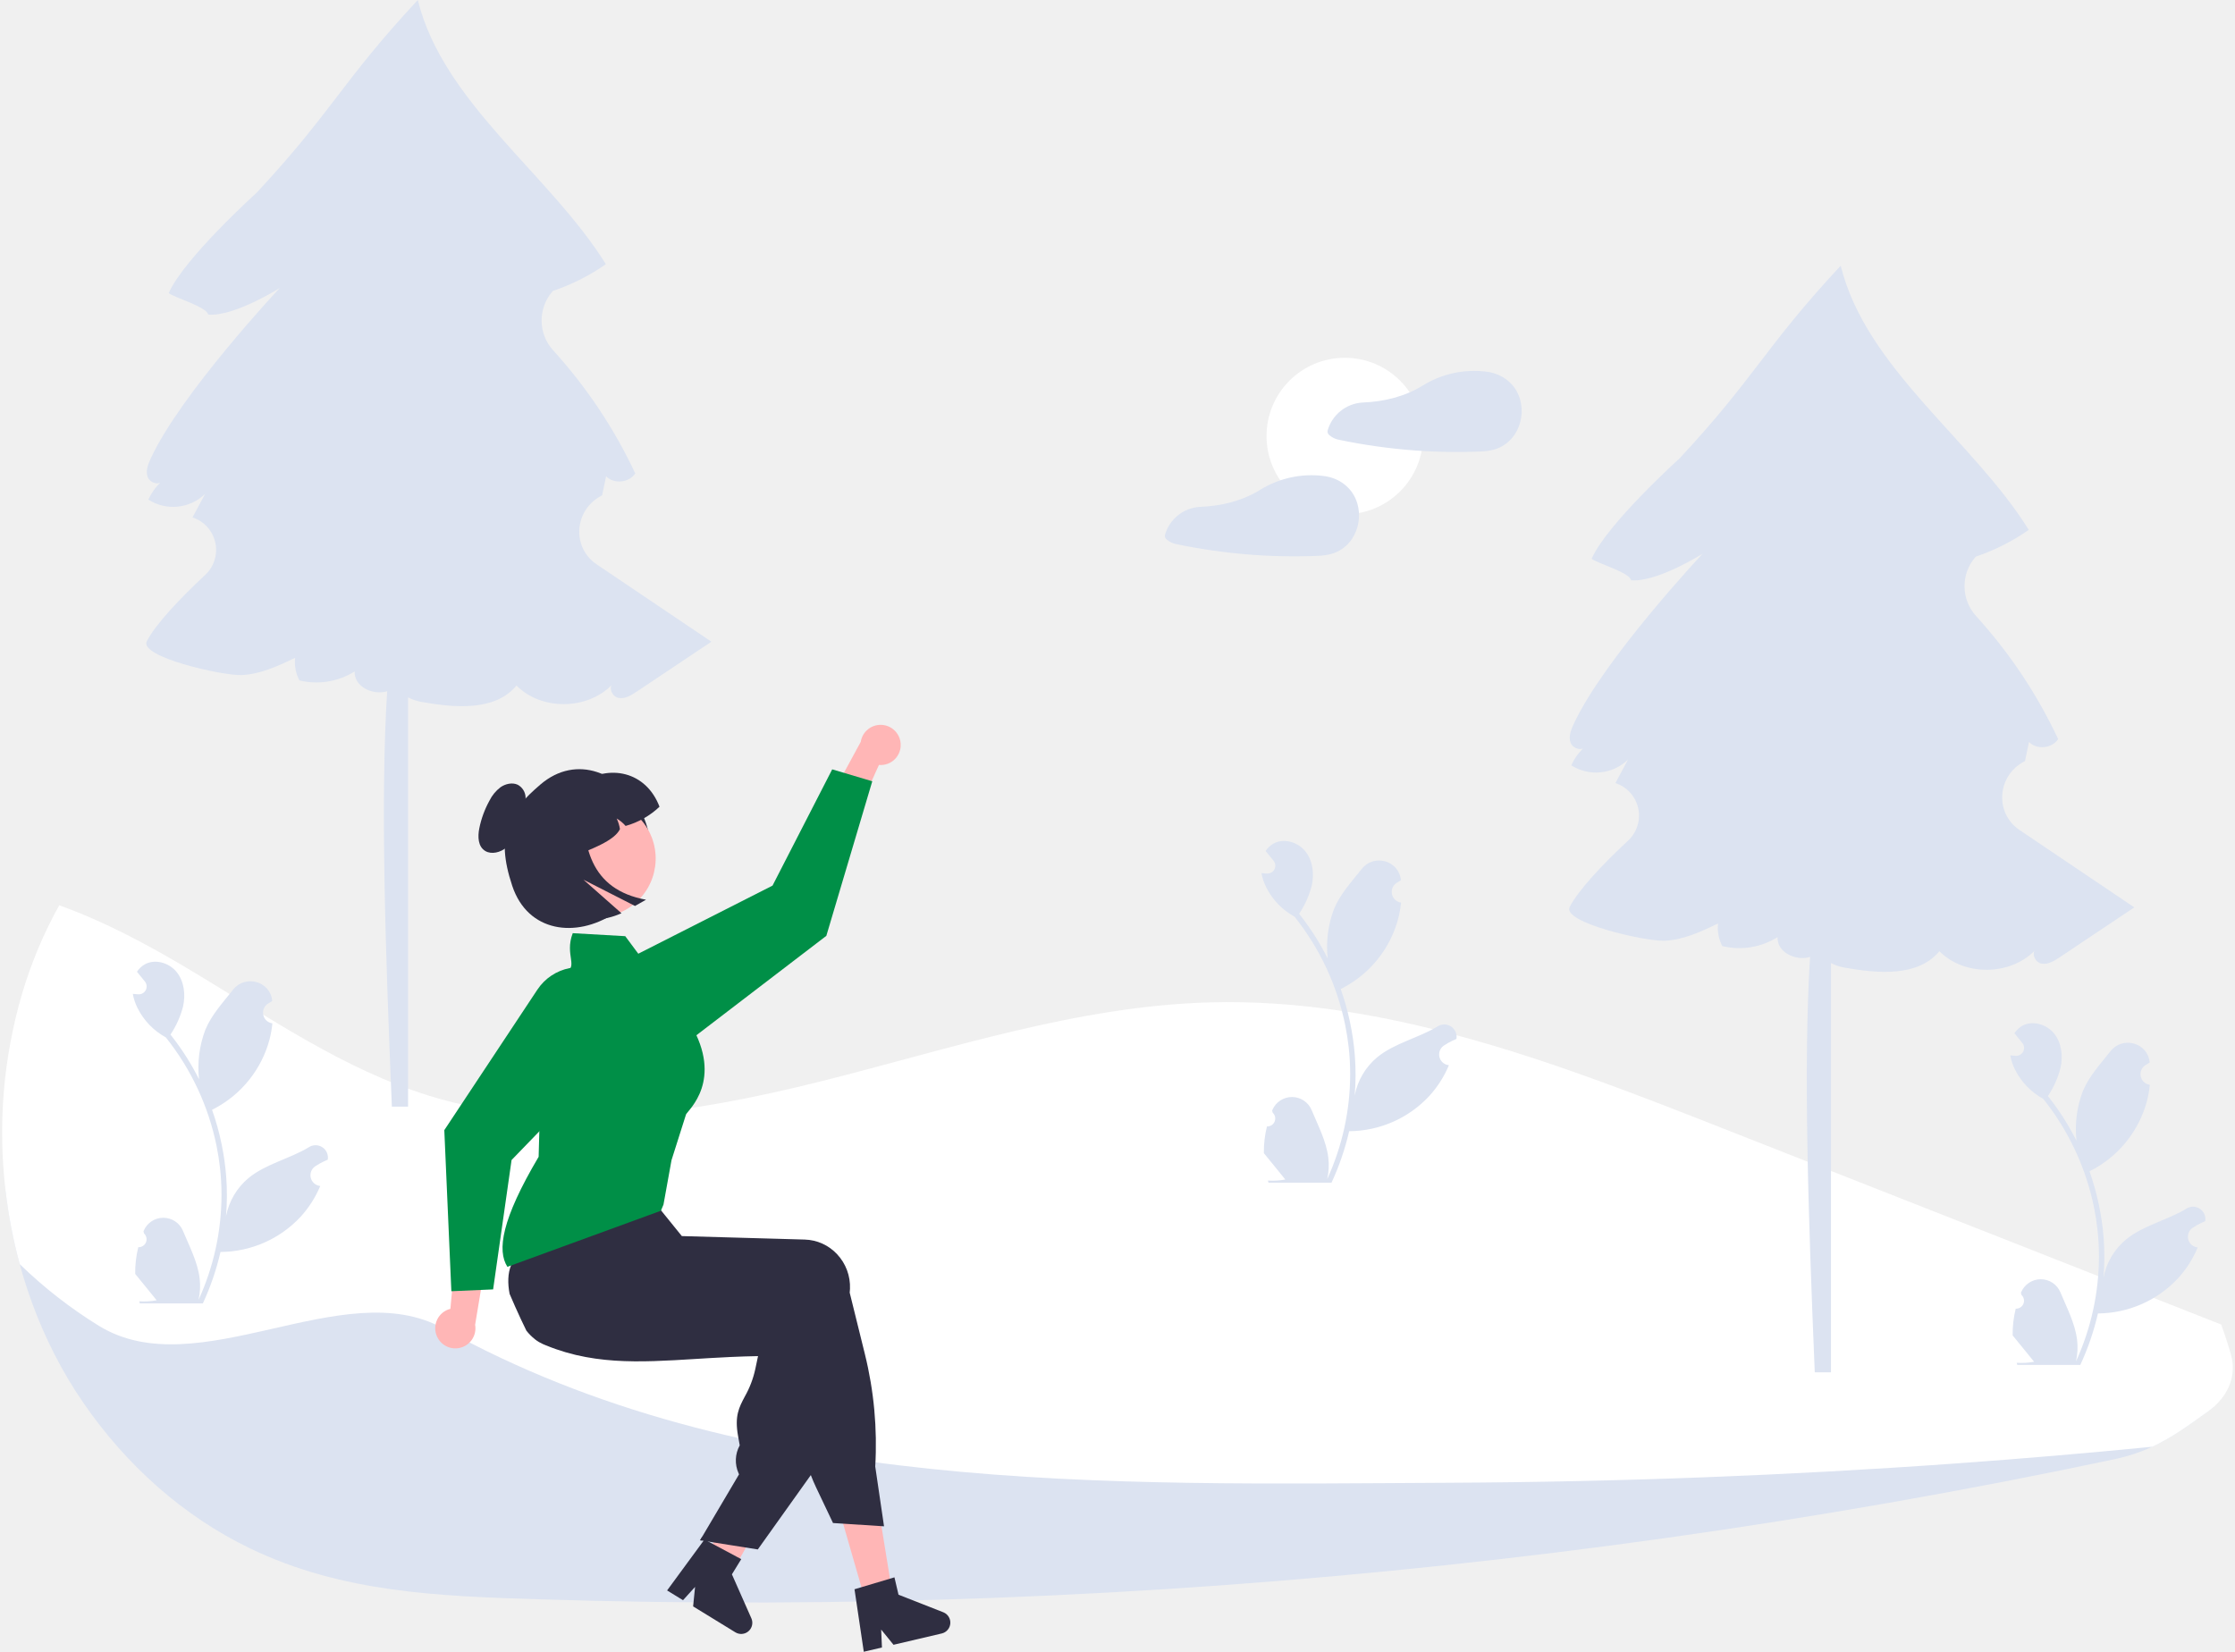
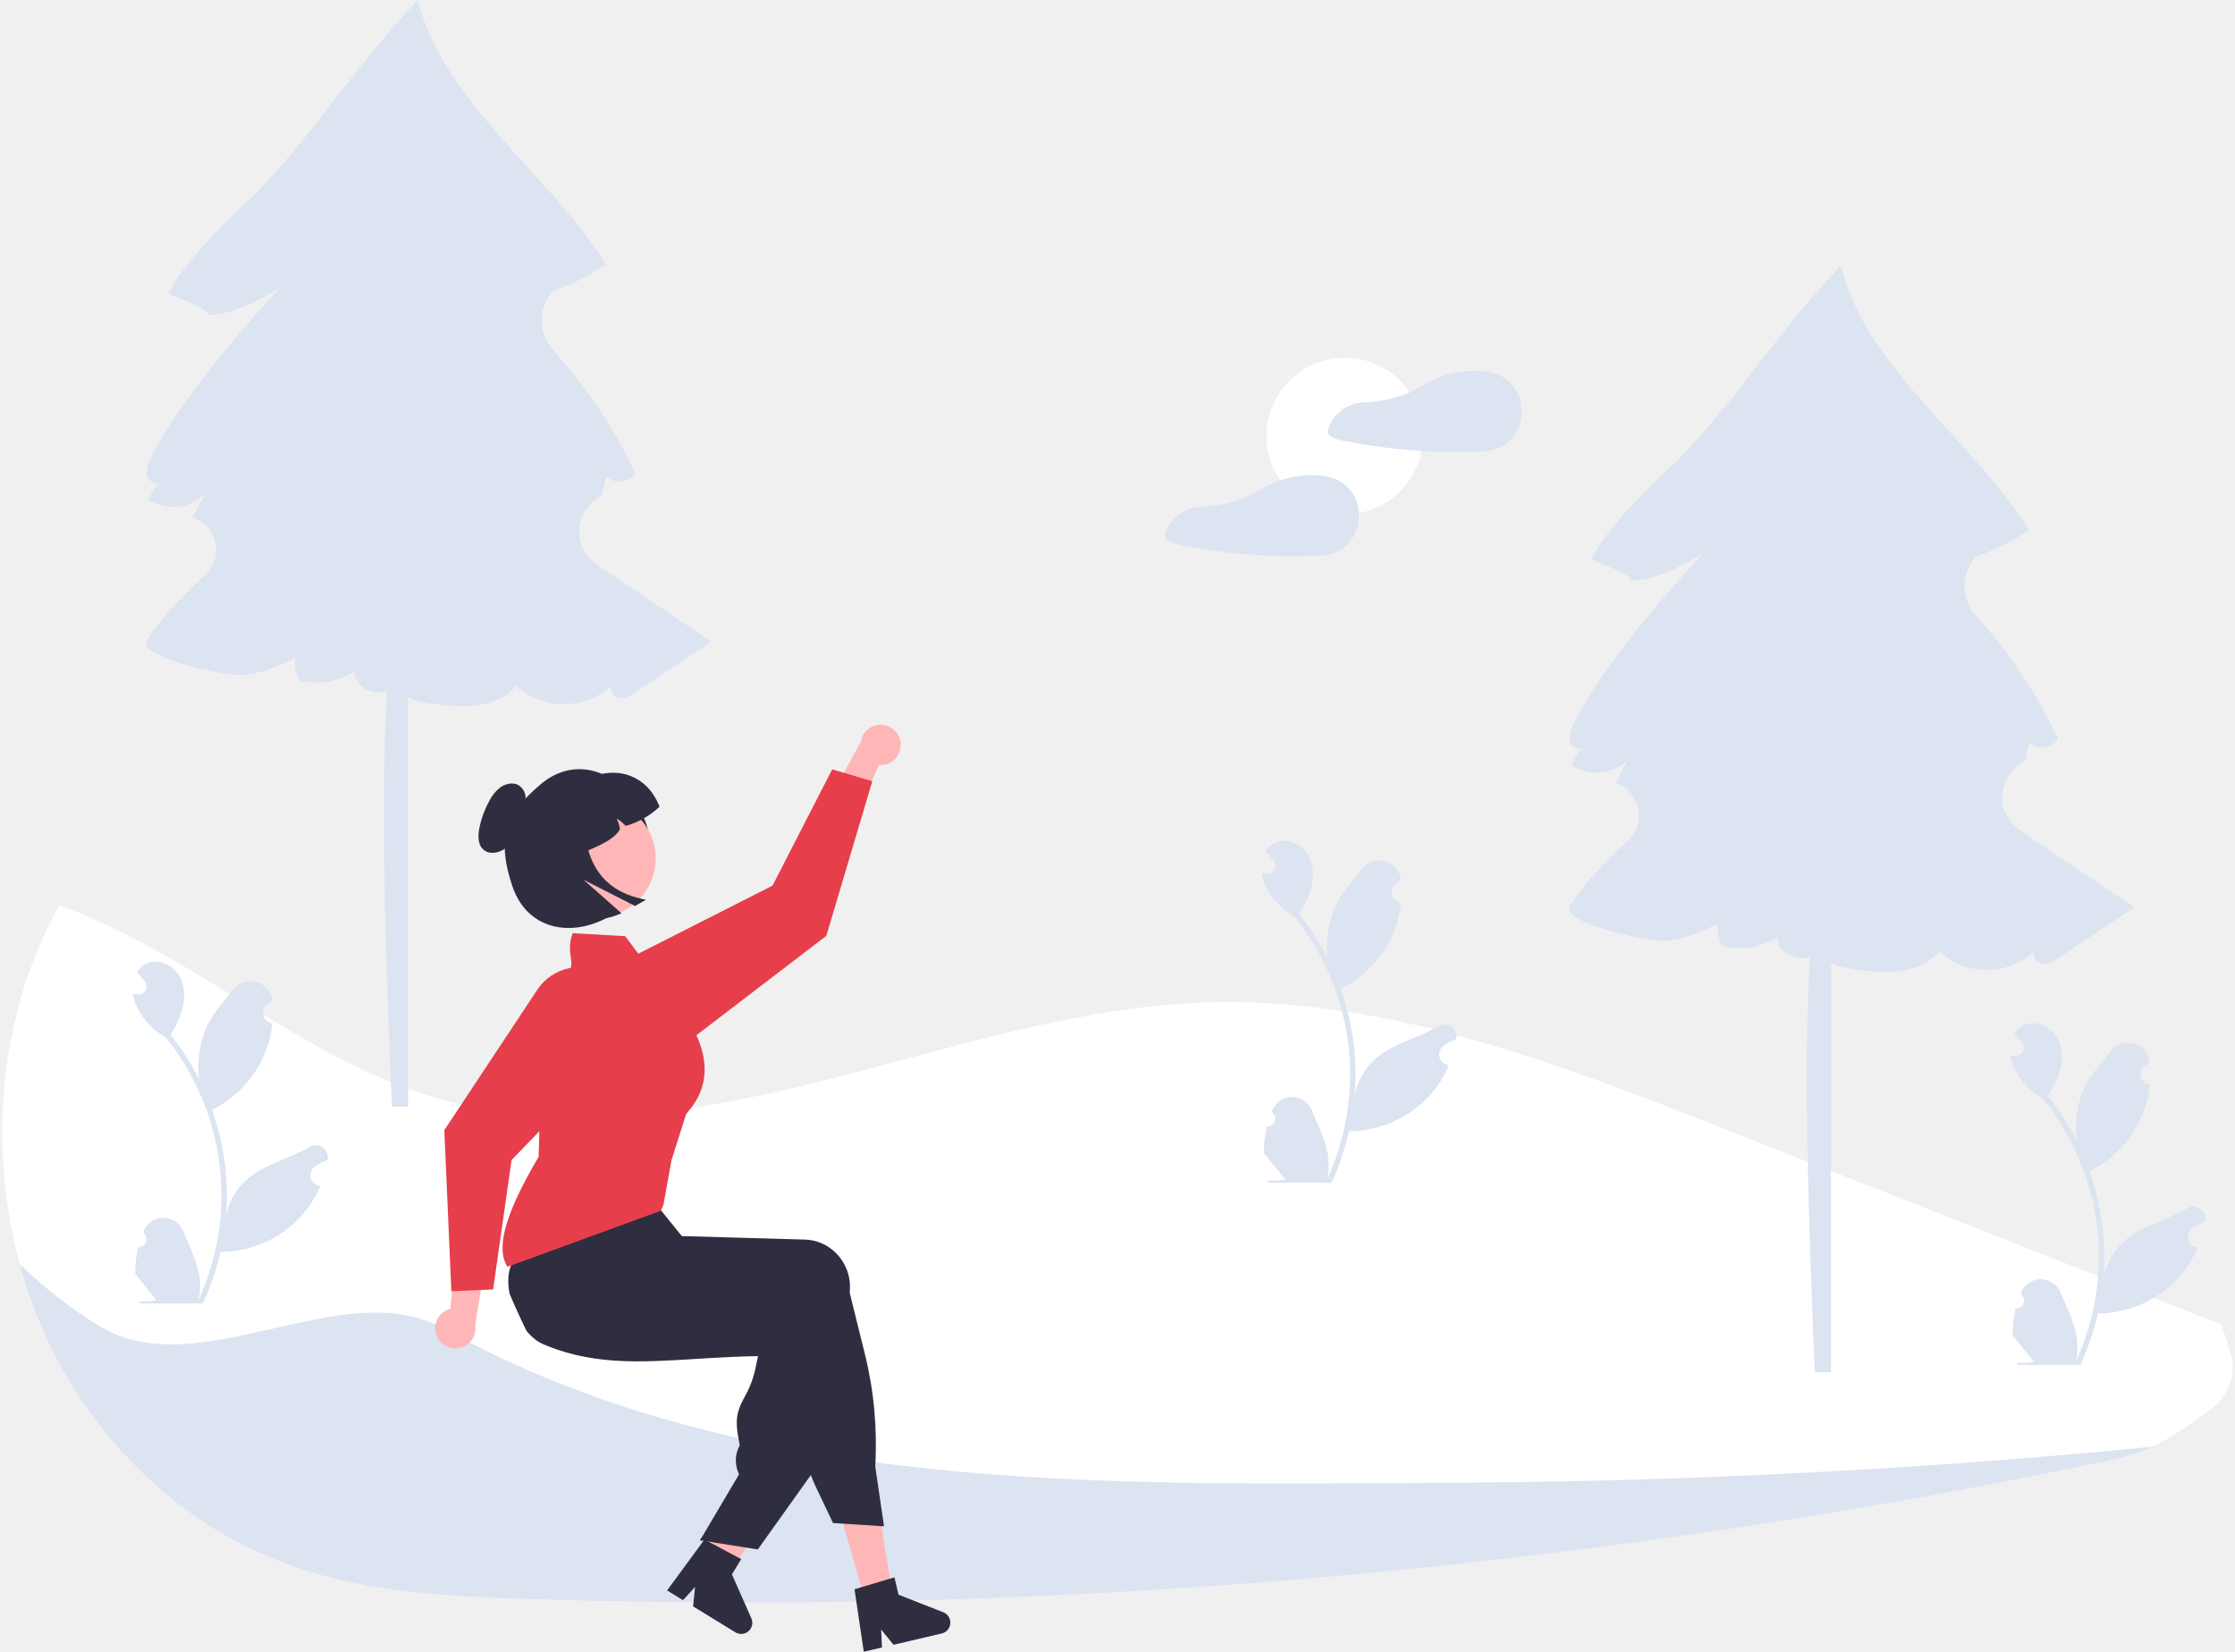
<svg xmlns="http://www.w3.org/2000/svg" data-name="Layer 1" width="1017.831" height="752.269" viewBox="0 0 1017.831 752.269">
  <path d="M430.18,804.715q-46.605,0-93.07-1.449c-44.262-1.381-90.032-2.808-132.573-23.299-29.759-14.333-56.116-37.329-76.219-66.504a207.836,207.836,0,0,1-29.211-63.604,228.674,228.674,0,0,1-6.448-33.286,226.386,226.386,0,0,1,7.545-90.493,202.116,202.116,0,0,1,16.974-40.4c31.023-55.793,87.608-93.246,155.245-102.754a9.017,9.017,0,0,1,1.685-.031c.304.014.607.029.916.018l.398-.11a21.863,21.863,0,0,1,3.133-.698c104.314-13.487,214.59,13.802,318.896,78.914,80.65,50.351,187.534,77.464,326.76,82.889l1.977.09c38.757,1.934,76.247,15.811,108.421,40.133a203.69,203.69,0,0,1,68.953,92.624c1.642,4.461,3.146,9.104,4.473,13.801,2.513,8.883-.4,17.858-7.992,24.69v.009l-.347.31c-.834.721-1.713,1.412-2.611,2.056l-1.056.756c-8.897,6.365-15.925,11.394-24.335,15.299a82.143,82.143,0,0,1-17.754,5.821c-33.928,7.184-68.382,13.844-102.405,19.797C885.457,770.862,817.641,780.407,749.967,787.66A3003.648,3003.648,0,0,1,430.18,804.715ZM273.315,384.87a4.64,4.64,0,0,0-.621.037c-67.005,9.419-123.054,46.504-153.77,101.745a200.085,200.085,0,0,0-16.806,40,224.378,224.378,0,0,0-7.475,89.687,226.669,226.669,0,0,0,6.392,32.994,205.838,205.838,0,0,0,28.928,62.996c19.907,28.889,45.994,51.654,75.441,65.836C247.564,798.472,293.118,799.893,337.172,801.266a3001.511,3001.511,0,0,0,412.582-15.595c67.63-7.249,135.402-16.787,201.435-28.351,34-5.948,68.431-12.604,102.335-19.783a80.092,80.092,0,0,0,17.326-5.679c8.241-3.826,15.202-8.807,24.014-15.111l1.056-.755c.772-.554,1.53-1.146,2.255-1.761l.208-.189c7.242-6.339,10.058-14.702,7.726-22.944v-.001c-1.312-4.646-2.801-9.24-4.426-13.655-27.278-74.746-97.843-127.569-175.592-131.447l-1.966-.09c-63.597-2.479-119.249-9.344-170.128-20.99C693.258,511.012,640.232,490.084,596.391,462.714c-103.909-64.862-213.724-92.049-317.583-78.626a20.033,20.033,0,0,0-2.854.643l-.717.174c-.413.022-.818.005-1.223-.013C273.775,384.881,273.542,384.87,273.315,384.87Z" transform="translate(-91.08461 -73.86566)" fill="#f0f0f0" />
  <path d="M1099.041,714.796v.01c-.81.7-1.66,1.37-2.54,2-14.68,10.51-24.71,17.88-42.77,21.71q-51,10.8-102.37,19.79-100.215,17.55-201.5,28.36a2994.002,2994.002,0,0,1-412.72,15.6c-45.88-1.43-90.13-2.95-132.17-23.2-30.73-14.8-56.55-38.19-75.83-66.17-19.55-28.37-31.44-61.94-35.49-96.44a99.087,99.087,0,0,1,29.97-7.8c35.88-3.42,71.19,9.72,103.82,25.01,32.64,15.28,64.69,33.14,100.03,40.19,52.08,10.39,105.84-3.74,155.77-21.83,49.93-18.09,99.08-40.43,151.74-47.26,70.63-9.17,141.5,10.24,210.08,29.46q109.575,30.705,219.16,61.42c10.44,2.92,21.27,6.05,29.41,13.21A36.171,36.171,0,0,1,1099.041,714.796Z" transform="translate(-91.08461 -73.86566)" fill="#dce3f1" />
  <path d="M1099.041,714.796v.01c-.81.7-1.66,1.37-2.54,2-9.2,6.58-16.57,11.94-25.23,15.96q-44.655,4.395-89.43,7.61-115.245,8.265-230.94,8.79c-156.47.8-320.98,5.7-457.98-70.3-45.585-25.288-111.62,26.57-156.78-1.16a208.573,208.573,0,0,1-36.07-28.11,227.109,227.109,0,0,1-6.42-33.14,224.722,224.722,0,0,1,7.51-90.09,200.41,200.41,0,0,1,16.89-40.2c20.98,7.53,41.1,18.37,60.25,29.85,35.12,21.03,69.27,44.91,108.38,56.95,57.65,17.75,120.02,7.99,178.52-6.69s116.61-34.24,176.9-35.89c80.86-2.21,158.69,27.9,233.96,57.53q113.265,44.595,226.56,89.18,2.49,6.765,4.45,13.73C1109.741,700.266,1105.871,708.816,1099.041,714.796Z" transform="translate(-91.08461 -73.86566)" fill="#ffffff" />
  <path d="M362.808,330.892c-11.373-7.667-10.26-24.441,1.767-31.035q.367-.201.72-.416.904-4.33,1.808-8.66c3.548,3.685,10.524,2.99,13.275-1.323a225.446,225.446,0,0,0-37.412-56.065,20.205,20.205,0,0,1-.29-26.802q.087-.102.173-.205A95.658,95.658,0,0,0,367.003,194.189c-25.49-40.954-74.096-73.489-85.649-120.323-34.757,37.325-38.658,50.47-73.415,87.795,0,0-32.911,29.697-40.014,45.657,1.745,1.833,17.371,6.233,17.972,9.838,11.917.955,32.562-12.106,32.562-12.106s-45.062,48.041-58.743,77.632c-1.232,2.665-2.402,5.707-1.37,8.456.824,2.194,3.78,3.459,5.684,2.587a24.374,24.374,0,0,0-5.377,7.699,20.936,20.936,0,0,0,25.828-2.601q-2.858,5.34-5.717,10.681l.003.008a15.567,15.567,0,0,1,5.771,26.19c-11.825,10.998-22.63,22.558-26.59,30.171-3.725,7.162,34.519,15.795,43.121,15.441s16.642-4.134,24.412-7.843A18.06,18.06,0,0,0,227.43,383.746a32.862,32.862,0,0,0,25.169-4.069c-.343,7.085,8.594,10.997,14.797,8.991-3.097,48.99-.832,117.783,2.144,189.198h7.381V391.492a22.258,22.258,0,0,0,6.234,2.072c15.102,2.681,33.326,4.311,43.153-7.466,11.31,11.405,32.037,11.188,43.282-.177-1.107,1.961.587,5.26,3.093,5.78,2.953.613,5.826-1.142,8.333-2.818q17.024-11.382,34.049-22.764C401.059,356.678,381.163,343.266,362.808,330.892Z" transform="translate(-91.08461 -73.86566)" fill="#dce3f1" />
  <circle cx="612.423" cy="198.588" r="35.64" fill="#ffffff" />
  <path d="M783.278,255.579c-2.061-6.905-7.885-11.412-14.922-12.401-.077-.011-.151.004-.228-.001a2.223,2.223,0,0,0-.304-.07,44.461,44.461,0,0,0-28.616,6.229c-8.25,5.15-17.861,7.479-27.578,7.858q-.086.003-.172.008a17.61,17.61,0,0,0-15.751,12.696,2.066,2.066,0,0,0,.92,2.261,9.031,9.031,0,0,0,3.724,1.89q4.44.941,8.911,1.723,8.725,1.527,17.542,2.469a260.846,260.846,0,0,0,35.93,1.358c3.995-.124,7.847-.257,11.507-2.02a17.121,17.121,0,0,0,6.601-5.76A19.423,19.423,0,0,0,783.278,255.579Z" transform="translate(-91.08461 -73.86566)" fill="#dce3f1" />
  <path d="M709.203,303.099c-2.062-6.905-7.885-11.412-14.922-12.401-.078-.011-.151.004-.228-.001a2.221,2.221,0,0,0-.304-.07,44.461,44.461,0,0,0-28.616,6.229c-8.249,5.15-17.86,7.48-27.577,7.858q-.086.003-.173.008a17.61,17.61,0,0,0-15.751,12.696,2.066,2.066,0,0,0,.92,2.261,9.031,9.031,0,0,0,3.723,1.89q4.44.94,8.911,1.723,8.725,1.527,17.542,2.469a260.858,260.858,0,0,0,35.93,1.358c3.994-.124,7.847-.257,11.507-2.02a17.123,17.123,0,0,0,6.601-5.76A19.424,19.424,0,0,0,709.203,303.099Z" transform="translate(-91.08461 -73.86566)" fill="#dce3f1" />
  <path d="M1010.808,451.892c-11.373-7.667-10.26-24.441,1.767-31.035q.367-.201.72-.416.904-4.33,1.808-8.66c3.548,3.685,10.524,2.99,13.275-1.323a225.446,225.446,0,0,0-37.412-56.065,20.205,20.205,0,0,1-.29-26.802q.087-.102.173-.205A95.658,95.658,0,0,0,1015.003,315.189c-25.49-40.954-74.096-73.489-85.649-120.323-34.757,37.325-38.658,50.47-73.415,87.795,0,0-32.911,29.697-40.014,45.657,1.745,1.833,17.371,6.233,17.972,9.838,11.917.955,32.562-12.106,32.562-12.106s-45.062,48.041-58.743,77.632c-1.232,2.665-2.402,5.707-1.37,8.456.824,2.194,3.78,3.459,5.684,2.587a24.374,24.374,0,0,0-5.377,7.699,20.936,20.936,0,0,0,25.828-2.601q-2.858,5.34-5.717,10.681l.003.008a15.567,15.567,0,0,1,5.771,26.19c-11.825,10.998-22.63,22.558-26.59,30.171-3.725,7.162,34.519,15.795,43.121,15.441s16.642-4.134,24.412-7.843A18.06,18.06,0,0,0,875.43,504.746a32.862,32.862,0,0,0,25.169-4.069c-.343,7.085,8.594,10.997,14.797,8.991-3.097,48.99-.832,117.783,2.144,189.198h7.381V512.492a22.258,22.258,0,0,0,6.234,2.072c15.102,2.681,33.326,4.311,43.153-7.466,11.31,11.405,32.037,11.188,43.282-.177-1.107,1.961.587,5.26,3.093,5.78,2.953.613,5.826-1.142,8.333-2.818q17.024-11.382,34.049-22.764C1049.059,477.678,1029.163,464.266,1010.808,451.892Z" transform="translate(-91.08461 -73.86566)" fill="#dce3f1" />
  <path d="M154.055,641.883a3.613,3.613,0,0,0,2.619-6.263c-.091-.362-.156-.622-.248-.984q.049-.118.098-.236a9.703,9.703,0,0,1,17.898.067c2.927,7.051,6.654,14.113,7.572,21.568a28.705,28.705,0,0,1-.504,9.872A115.086,115.086,0,0,0,191.96,618.108a111.08,111.08,0,0,0-.689-12.392q-.571-5.06-1.584-10.047a116.419,116.419,0,0,0-23.087-49.342,30.983,30.983,0,0,1-12.886-13.369,23.633,23.633,0,0,1-2.149-6.458c.627.082,1.265.134,1.892.175.195.01.401.021.597.031l.074.003a3.58,3.58,0,0,0,2.94-5.832q-.406-.5-.813-.999c-.411-.514-.833-1.018-1.244-1.532a1.782,1.782,0,0,1-.134-.154c-.473-.586-.946-1.162-1.419-1.748a10.352,10.352,0,0,1,3.394-3.28c4.741-2.777,11.281-.854,14.706,3.435,3.435,4.288,4.083,10.304,2.89,15.662a41.485,41.485,0,0,1-5.738,12.793c.257.329.525.648.782.977a117.172,117.172,0,0,1,12.23,19.375,48.709,48.709,0,0,1,2.908-22.624c2.783-6.715,8.001-12.37,12.595-18.175,5.519-6.973,16.835-3.93,17.807,4.909q.014.128.028.257-1.024.577-2.004,1.226a4.901,4.901,0,0,0,1.976,8.919l.1.015a48.766,48.766,0,0,1-1.285,7.291A50.21,50.21,0,0,1,188.844,578.69c-.401.206-.792.411-1.193.607a116.533,116.533,0,0,1,4.401,15.888,117.598,117.598,0,0,1,2.036,14.408,113.433,113.433,0,0,1-.082,18.315l.031-.216a29.974,29.974,0,0,1,10.232-17.308c7.874-6.469,18.999-8.851,27.494-14.05a5.625,5.625,0,0,1,8.616,5.473q-.017.114-.035.227a32.924,32.924,0,0,0-3.692,1.779q-1.024.578-2.004,1.226a4.901,4.901,0,0,0,1.976,8.919l.1.015c.072.01.134.021.206.031a48.808,48.808,0,0,1-8.978,14.058,50.254,50.254,0,0,1-36.446,15.991h-.01a119.563,119.563,0,0,1-8.032,23.447H154.774c-.103-.319-.195-.648-.288-.967a32.599,32.599,0,0,0,7.939-.473c-2.129-2.612-4.257-5.245-6.386-7.857a1.783,1.783,0,0,1-.134-.154c-1.08-1.337-2.17-2.663-3.25-4l-.001-.002a47.751,47.751,0,0,1,1.399-12.164Z" transform="translate(-91.08461 -73.86566)" fill="#dce3f1" />
  <path d="M1009.055,669.883a3.613,3.613,0,0,0,2.619-6.263c-.091-.362-.156-.622-.248-.984q.049-.118.098-.236a9.703,9.703,0,0,1,17.898.067c2.927,7.051,6.654,14.113,7.572,21.568a28.705,28.705,0,0,1-.504,9.872A115.086,115.086,0,0,0,1046.96,646.108a111.08,111.08,0,0,0-.689-12.392q-.571-5.06-1.584-10.047a116.419,116.419,0,0,0-23.087-49.342,30.983,30.983,0,0,1-12.886-13.369,23.633,23.633,0,0,1-2.149-6.458c.627.082,1.265.134,1.892.175.195.01.401.021.597.031l.074.003a3.58,3.58,0,0,0,2.94-5.832q-.406-.5-.813-.999c-.411-.514-.833-1.018-1.244-1.532a1.782,1.782,0,0,1-.134-.154c-.473-.586-.946-1.162-1.419-1.748a10.352,10.352,0,0,1,3.394-3.28c4.741-2.777,11.281-.854,14.706,3.435,3.435,4.288,4.083,10.304,2.89,15.662a41.485,41.485,0,0,1-5.738,12.793c.257.329.525.648.782.977a117.172,117.172,0,0,1,12.23,19.375,48.709,48.709,0,0,1,2.908-22.624c2.783-6.715,8.001-12.37,12.595-18.175,5.519-6.973,16.835-3.93,17.807,4.909q.014.128.028.257-1.024.577-2.004,1.226a4.901,4.901,0,0,0,1.976,8.919l.1.015a48.766,48.766,0,0,1-1.285,7.291,50.21,50.21,0,0,1-25,31.468c-.401.206-.792.411-1.193.607a119.597,119.597,0,0,1,6.438,30.296,113.433,113.433,0,0,1-.082,18.315l.031-.216a29.974,29.974,0,0,1,10.232-17.308c7.874-6.469,18.999-8.851,27.494-14.05a5.625,5.625,0,0,1,8.616,5.473q-.017.114-.035.227a32.924,32.924,0,0,0-3.692,1.779q-1.024.578-2.004,1.226a4.901,4.901,0,0,0,1.976,8.919l.1.015c.072.01.134.021.206.031a48.808,48.808,0,0,1-8.978,14.058,50.254,50.254,0,0,1-36.446,15.991h-.01a119.563,119.563,0,0,1-8.032,23.447h-28.692c-.103-.319-.195-.648-.288-.967a32.599,32.599,0,0,0,7.939-.473c-2.129-2.612-4.257-5.245-6.386-7.857a1.783,1.783,0,0,1-.134-.154c-1.08-1.337-2.17-2.663-3.25-4l-.001-.002a47.751,47.751,0,0,1,1.399-12.164Z" transform="translate(-91.08461 -73.86566)" fill="#dce3f1" />
  <path d="M668.055,586.883a3.613,3.613,0,0,0,2.619-6.263c-.091-.362-.156-.622-.248-.984q.049-.118.098-.236a9.703,9.703,0,0,1,17.898.067c2.927,7.051,6.654,14.113,7.572,21.568a28.705,28.705,0,0,1-.504,9.872A115.086,115.086,0,0,0,705.96,563.108a111.08,111.08,0,0,0-.689-12.392q-.571-5.06-1.584-10.047a116.419,116.419,0,0,0-23.087-49.342,30.983,30.983,0,0,1-12.886-13.369,23.633,23.633,0,0,1-2.149-6.458c.627.082,1.265.134,1.892.175.195.01.401.021.597.031l.074.003a3.58,3.58,0,0,0,2.94-5.832q-.406-.5-.813-.999c-.411-.514-.833-1.018-1.244-1.532a1.782,1.782,0,0,1-.134-.154c-.473-.586-.946-1.162-1.419-1.748a10.352,10.352,0,0,1,3.394-3.28c4.741-2.777,11.281-.854,14.706,3.435,3.435,4.288,4.083,10.304,2.89,15.662a41.485,41.485,0,0,1-5.738,12.793c.257.329.525.648.782.977a117.172,117.172,0,0,1,12.23,19.375,48.709,48.709,0,0,1,2.908-22.624c2.783-6.715,8.001-12.37,12.595-18.175,5.519-6.973,16.835-3.93,17.807,4.909q.014.128.028.257-1.024.577-2.004,1.226a4.901,4.901,0,0,0,1.976,8.919l.1.015a48.766,48.766,0,0,1-1.285,7.291A50.21,50.21,0,0,1,702.844,523.69c-.401.206-.792.411-1.193.607a119.597,119.597,0,0,1,6.438,30.296,113.433,113.433,0,0,1-.082,18.315l.031-.216a29.974,29.974,0,0,1,10.232-17.308c7.874-6.469,18.999-8.851,27.494-14.05a5.625,5.625,0,0,1,8.616,5.473q-.017.114-.035.227a32.924,32.924,0,0,0-3.692,1.779q-1.024.578-2.004,1.226a4.901,4.901,0,0,0,1.976,8.919l.1.015c.072.01.134.021.206.031a48.808,48.808,0,0,1-8.978,14.058,50.254,50.254,0,0,1-36.446,15.991h-.01a119.563,119.563,0,0,1-8.032,23.447H668.774c-.103-.319-.195-.648-.288-.967a32.599,32.599,0,0,0,7.939-.473c-2.129-2.612-4.257-5.245-6.386-7.857a1.783,1.783,0,0,1-.134-.154c-1.08-1.337-2.17-2.663-3.25-4l-.001-.002a47.751,47.751,0,0,1,1.399-12.164Z" transform="translate(-91.08461 -73.86566)" fill="#dce3f1" />
  <polygon points="394.662 731.045 406.668 727.475 398.726 678.395 381.005 683.664 394.662 731.045" fill="#ffb6b6" />
  <path d="M412.112,785.538c.731.637,1.464,1.265,2.204,1.895,1.473,1.259,2.965,2.503,4.46,3.732.751.615,1.511,1.231,2.264,1.838l-.004.024.048.016.015.011,1.213.512,2.57-4.501,1.186-2.073,1.675-2.937,3.069-5.371,16.161-28.282-17.024-7.176-1.094,2.608-.008-.001-.541,1.292-10.166,24.123-2.075,4.932-.066.149-1.248,2.945-1.077,2.552-1.2,2.852Z" transform="translate(-91.08461 -73.86566)" fill="#ffb6b6" />
  <path d="M323.162,663.139c.837,1.982,1.701,3.959,2.575,5.921q2.435,5.478,5.066,10.837c-.001.008.007.009.014.019a23.435,23.435,0,0,0,3.843,3.861c.058.06.126.104.185.155a16.219,16.219,0,0,0,3.424,2.047c.441.187.89.376,1.331.564,1.594.656,3.18,1.252,4.765,1.805q4.231,1.464,8.448,2.481c.226.061.453.114.68.166,11.595,2.719,23.235,3.142,35.515,2.759,6.063-.183,12.284-.567,18.726-.967,2.106-.137,4.219-.265,6.356-.388.161-.008.331-.023.501-.03,3.054-.18,6.156-.344,9.33-.489,3.996-.182,8.11-.321,12.374-.393l-1.221,5.799a44.542,44.542,0,0,1-4.852,12.703c-2.591,4.901-4.643,8.778-3.035,17.781l.772,4.358a14.287,14.287,0,0,0-.527,12.716l.218.48-16.662,28.211-1.08,1.829,6.091.965,7.492,1.195,12.699,2.011,24.145-33.859,1.155-1.615.014-.09,9.295-70.944c.074-.627.125-1.266.142-1.902a21.746,21.746,0,0,0-5.883-15.756,20.942,20.942,0,0,0-14.737-6.654l-6.4-.182-13.076-.374-9.212-.257-.184-.004-27.165-.773-.677-8.091-.332-.187-10.556-5.882-36.511-20.347-.093-.048-2.402-1.338-.381.444c-.114.133-.227.267-.332.401a76.927,76.927,0,0,0-8.376,13.246,225.946,225.946,0,0,0-10.327,23.551q-.196.524-.353.953l-.039.086c-.047.135-.077.223-.089.246C322.332,653.738,322.235,658.379,323.162,663.139Z" transform="translate(-91.08461 -73.86566)" fill="#2f2e41" />
  <path d="M325.65,636.846c.206-.505.446-1.013.692-1.504A113.565,113.565,0,0,1,332.704,624.567c2.61-3.957,5.653-8.156,9.199-12.661q2.573-3.273,5.495-6.786,1.464-1.76,3.029-3.579a2.112,2.112,0,0,1,.135-.163l.3-.356,37.538,11.206-.018,5.14,2.723,7.283-.184.214c.008.001.01-.007,0,0v-1l1,1,9.678,11.958.067.002,21.627.61,22.288.631,11.972.342a20.929,20.929,0,0,1,14.737,6.654,21.757,21.757,0,0,1,5.883,15.756c-.017.586-.061,1.184-.129,1.77l6.914,27.979a171.317,171.317,0,0,1,4.714,51.203l4.006,27.233-1.173-.077-17.453-1.126-4.609-.293L462.754,751.323c-.876-1.845-1.687-3.73-2.417-5.644a78.915,78.915,0,0,1-3.011-9.587L443.845,681.182q-2.577.033-5.098.033-11.667.043-22.317-.45c-23.086-1.06-42.76-3.974-59.906-8.892q-7.224-2.064-13.866-4.617-2.437-.928-4.796-1.928c-.371-.151-.734-.301-1.095-.459a21.182,21.182,0,0,1-12.468-15.992A21.613,21.613,0,0,1,325.65,636.846Z" transform="translate(-91.08461 -73.86566)" fill="#2f2e41" />
  <path d="M483.388,796.728l12.993-3.875,2.038-.61,1.849,7.907,20.382,7.993a5.073,5.073,0,0,1-.69,9.664l-21.968,5.151-5.617-6.932.354,8.166-8.274,1.942-4.224-28.461Z" transform="translate(-91.08461 -73.86566)" fill="#2f2e41" />
  <polygon points="319.901 699.669 318.821 701.498 319.592 701.62 319.901 699.669" fill="#2f2e41" />
  <path d="M414.816,776.568l11.959,6.388,1.877,1-4.25,6.919,8.859,20.021a5.073,5.073,0,0,1-7.291,6.382L406.737,805.482l.886-8.878-5.494,6.051-7.246-4.442L411.907,775.018Z" transform="translate(-91.08461 -73.86566)" fill="#2f2e41" />
  <path d="M501.235,412.402a9.099,9.099,0,0,1-9.882,9.849l-13.301,29.473L469.072,437.522l14.007-25.81a9.148,9.148,0,0,1,18.156.69Z" transform="translate(-91.08461 -73.86566)" fill="#ffb6b6" />
-   <path d="M467.402,500.079l-60.939,46.627a22.965,22.965,0,0,1-32.159-4.279h0a22.941,22.941,0,0,1,7.84-34.398l60.753-30.822,27.178-52.948,18.249,5.423Z" transform="translate(-91.08461 -73.86566)" fill="#008f47" />
-   <path d="M337.618,555.471l-1.236,45.244C319.381,629.439,317.447,643.387,322.153,650.824l69.91-25.538,1.178-2.813,3.651-20.216,6.619-20.859c1.165-2.179,16.987-15.57,2.156-40.97l-29.838-40.196L351.921,498.865c-3.941,10.116,3.168,15.636-3.933,17.968C331.93,531.551,334.289,533.947,337.618,555.471Z" transform="translate(-91.08461 -73.86566)" fill="#008f47" />
+   <path d="M467.402,500.079l-60.939,46.627a22.965,22.965,0,0,1-32.159-4.279h0a22.941,22.941,0,0,1,7.84-34.398l60.753-30.822,27.178-52.948,18.249,5.423Z" transform="translate(-91.08461 -73.86566)" fill="#e73e4c" />
+   <path d="M337.618,555.471l-1.236,45.244C319.381,629.439,317.447,643.387,322.153,650.824l69.91-25.538,1.178-2.813,3.651-20.216,6.619-20.859c1.165-2.179,16.987-15.57,2.156-40.97l-29.838-40.196L351.921,498.865c-3.941,10.116,3.168,15.636-3.933,17.968C331.93,531.551,334.289,533.947,337.618,555.471Z" transform="translate(-91.08461 -73.86566)" fill="#e73e4c" />
  <path d="M290.072,682.49a9.099,9.099,0,0,1,6.125-12.536l2.949-32.2,13.125,10.491-4.813,28.969a9.148,9.148,0,0,1-17.386,5.276Z" transform="translate(-91.08461 -73.86566)" fill="#ffb6b6" />
-   <path d="M293.424,588.572,335.8,524.603a22.965,22.965,0,0,1,31.794-6.456h0a22.941,22.941,0,0,1,3.821,35.072l-47.36,48.969-8.401,58.92-19.019.832Z" transform="translate(-91.08461 -73.86566)" fill="#008f47" />
+   <path d="M293.424,588.572,335.8,524.603a22.965,22.965,0,0,1,31.794-6.456h0a22.941,22.941,0,0,1,3.821,35.072l-47.36,48.969-8.401,58.92-19.019.832Z" transform="translate(-91.08461 -73.86566)" fill="#e73e4c" />
  <path d="M383.234,443.972c8.453,16.661,2.931,35.961-12.755,46.11-16.963,10.974-38.986,8.571-46.11-12.755-7.933-23.749-1.416-33.938,12.755-46.11C353.731,416.953,374.101,425.97,383.234,443.972Z" transform="translate(-91.08461 -73.86566)" fill="#2f2e41" />
  <path d="M341.622,481.089a26.764,26.764,0,0,0,42.588-32.428l-.232-.305a26.764,26.764,0,0,0-42.349,32.728Z" transform="translate(-91.08461 -73.86566)" fill="#ffb6b6" />
  <path d="M391.426,441.275a36.569,36.569,0,0,1-15.437,8.747,15.993,15.993,0,0,0-4.068-3.372,17.109,17.109,0,0,1,1.493,4.831c-2.58,5.355-13.12,9.204-23.193,13.142L336.879,441.077l17.659-10.006C368.728,421.26,385.433,425.447,391.426,441.275Z" transform="translate(-91.08461 -73.86566)" fill="#2f2e41" />
  <path d="M326.815,431.247c-2.403-1.11-5.517-.425-7.776,1.136a17.331,17.331,0,0,0-5.076,6.174,44.268,44.268,0,0,0-4.602,12.544c-.762,3.798-.633,8.389,2.775,10.371,2.843,1.654,6.909.612,9.522-1.595,2.613-2.207,4.085-5.309,5.36-8.338s2.481-6.169,4.747-8.684l-2.354,1.099a20.575,20.575,0,0,0,1.025-7.008A6.787,6.787,0,0,0,326.815,431.247Z" transform="translate(-91.08461 -73.86566)" fill="#2f2e41" />
  <path d="M357.359,434.333l-18.946,10.735a22.202,22.202,0,0,0-8.371,30.262l0,0A34.461,34.461,0,0,0,374.106,489.79l-17.312-15.283,23.485,11.966,5.014-2.841C360.106,479.052,355.247,459.295,357.359,434.333Z" transform="translate(-91.08461 -73.86566)" fill="#2f2e41" />
</svg>
